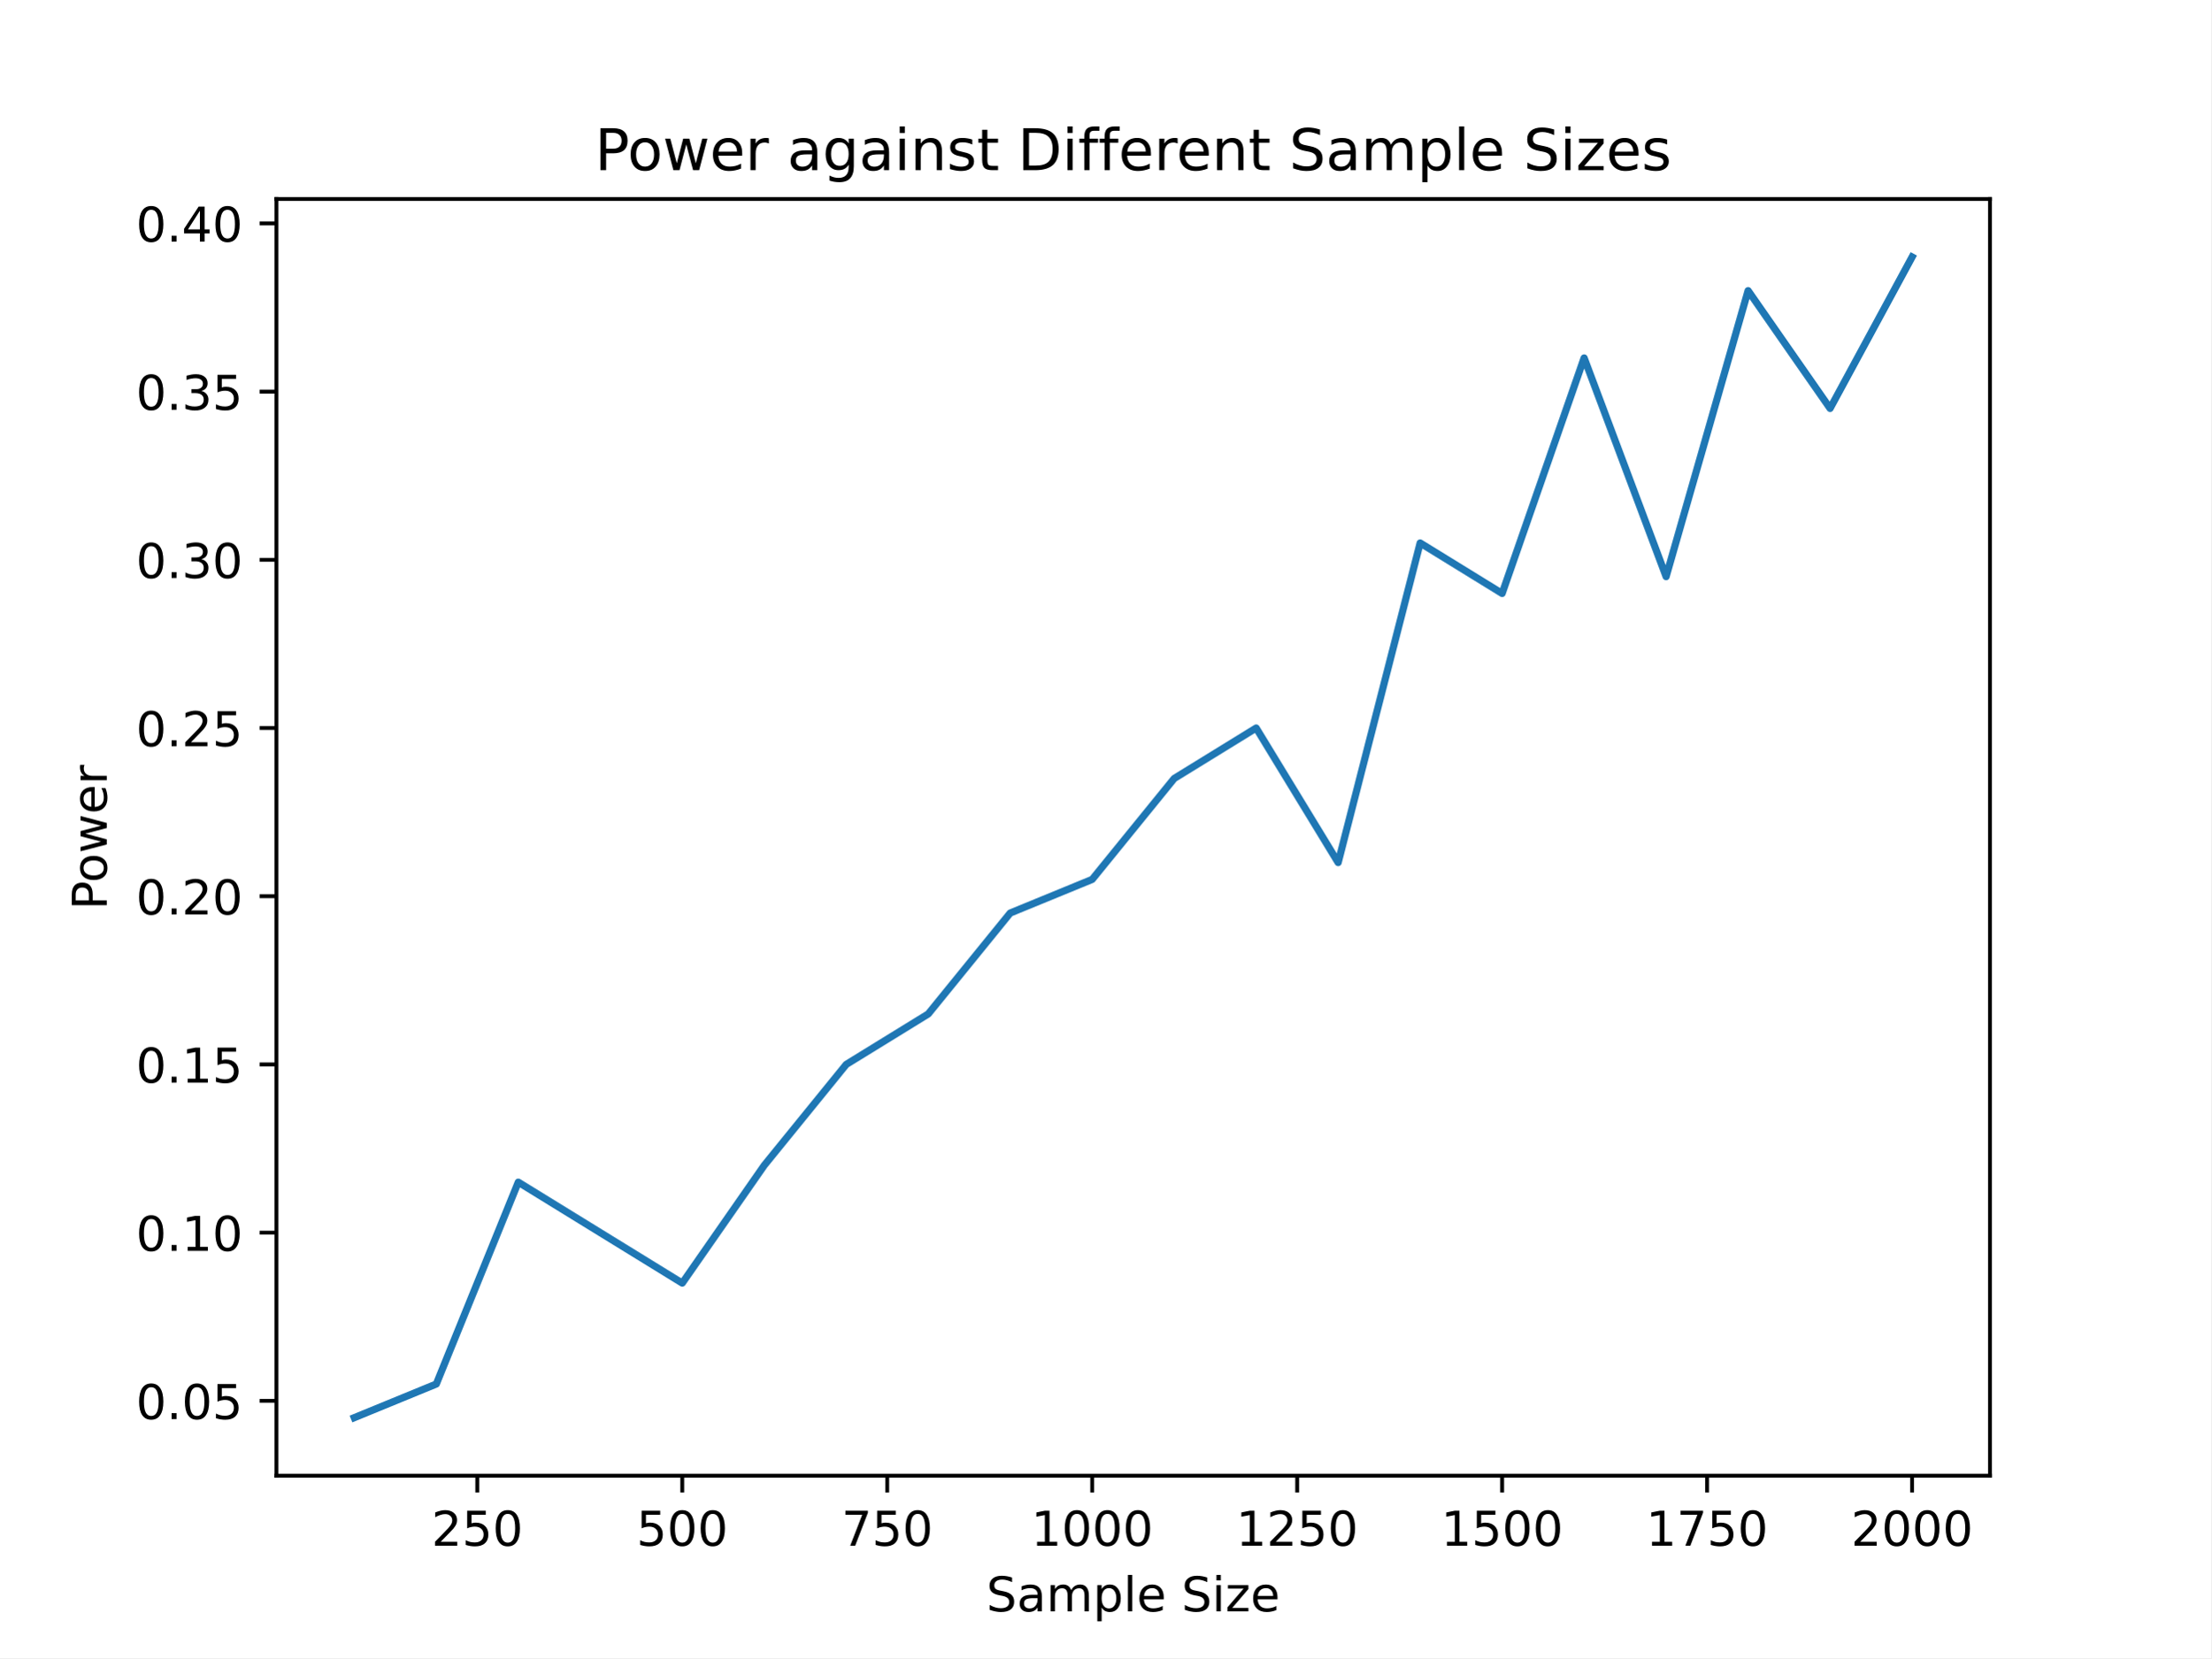
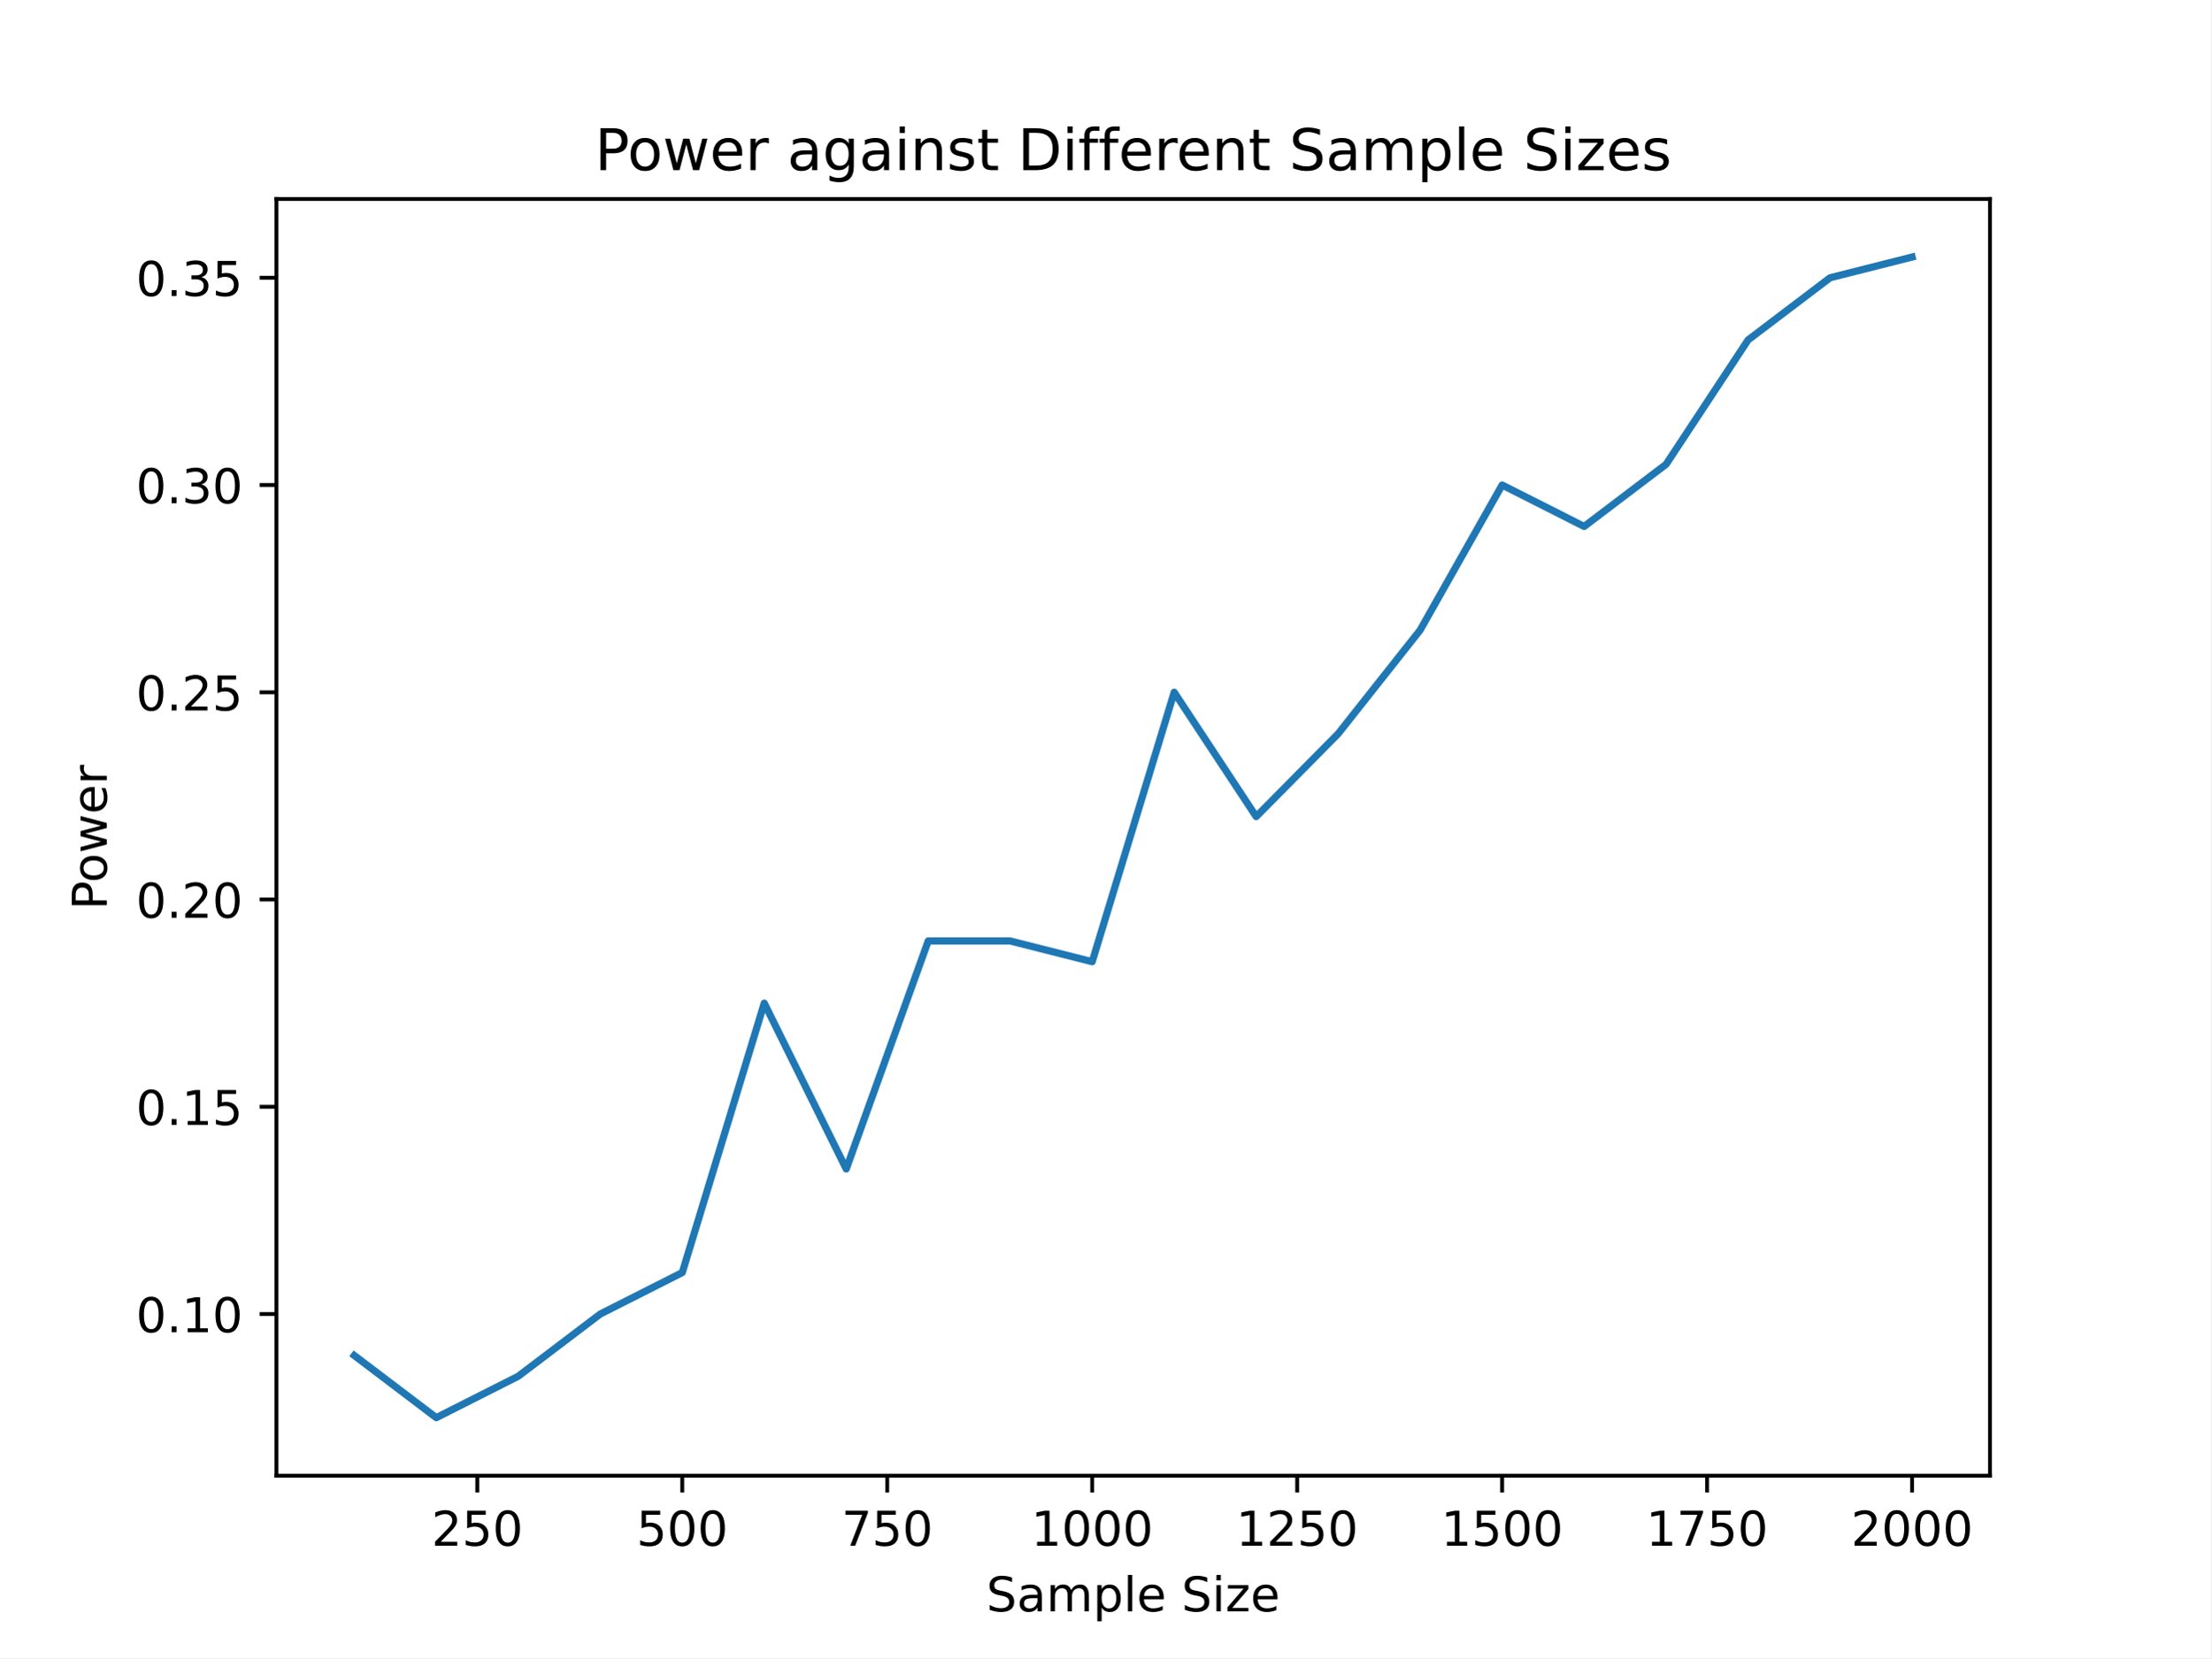
<svg xmlns="http://www.w3.org/2000/svg" xmlns:xlink="http://www.w3.org/1999/xlink" height="345.6pt" version="1.1" viewBox="0 0 460.8 345.6" width="460.8pt">
  <defs>
    <style type="text/css">
*{stroke-linecap:butt;stroke-linejoin:round;}
  </style>
  </defs>
  <g id="figure_1">
    <g id="patch_1">
      <path d="M 0 345.6  L 460.8 345.6  L 460.8 0  L 0 0  z " style="fill:#ffffff;" />
    </g>
    <g id="axes_1">
      <g id="patch_2">
        <path d="M 57.6 307.584  L 414.72 307.584  L 414.72 41.472  L 57.6 41.472  z " style="fill:#ffffff;" />
      </g>
      <g id="matplotlib.axis_1">
        <g id="xtick_1">
          <g id="line2d_1">
            <defs>
-               <path d="M 0 0  L 0 3.5  " id="mc023fe65b8" style="stroke:#000000;stroke-width:0.8;" />
+               <path d="M 0 0  L 0 3.5  " id="m06b11b3c70" style="stroke:#000000;stroke-width:0.8;" />
            </defs>
            <g>
-               <use style="stroke:#000000;stroke-width:0.8;" x="99.463" xlink:href="#mc023fe65b8" y="307.584" />
+               <use style="stroke:#000000;stroke-width:0.8;" x="99.463" xlink:href="#m06b11b3c70" y="307.584" />
            </g>
          </g>
          <g id="text_1">
            <text style="font-family:DejaVu Sans;font-size:10px;font-style:normal;font-weight:normal;text-anchor:middle;" transform="rotate(-0, 99.46335, 322.1824)" x="99.463" y="322.182">250</text>
          </g>
        </g>
        <g id="xtick_2">
          <g id="line2d_2">
            <g>
-               <use style="stroke:#000000;stroke-width:0.8;" x="142.181" xlink:href="#mc023fe65b8" y="307.584" />
+               <use style="stroke:#000000;stroke-width:0.8;" x="142.181" xlink:href="#m06b11b3c70" y="307.584" />
            </g>
          </g>
          <g id="text_2">
            <text style="font-family:DejaVu Sans;font-size:10px;font-style:normal;font-weight:normal;text-anchor:middle;" transform="rotate(-0, 142.1811, 322.1824)" x="142.181" y="322.182">500</text>
          </g>
        </g>
        <g id="xtick_3">
          <g id="line2d_3">
            <g>
-               <use style="stroke:#000000;stroke-width:0.8;" x="184.899" xlink:href="#mc023fe65b8" y="307.584" />
+               <use style="stroke:#000000;stroke-width:0.8;" x="184.899" xlink:href="#m06b11b3c70" y="307.584" />
            </g>
          </g>
          <g id="text_3">
            <text style="font-family:DejaVu Sans;font-size:10px;font-style:normal;font-weight:normal;text-anchor:middle;" transform="rotate(-0, 184.8988, 322.1824)" x="184.899" y="322.182">750</text>
          </g>
        </g>
        <g id="xtick_4">
          <g id="line2d_4">
            <g>
-               <use style="stroke:#000000;stroke-width:0.8;" x="227.616" xlink:href="#mc023fe65b8" y="307.584" />
+               <use style="stroke:#000000;stroke-width:0.8;" x="227.616" xlink:href="#m06b11b3c70" y="307.584" />
            </g>
          </g>
          <g id="text_4">
            <text style="font-family:DejaVu Sans;font-size:10px;font-style:normal;font-weight:normal;text-anchor:middle;" transform="rotate(-0, 227.6165, 322.1824)" x="227.616" y="322.182">1000</text>
          </g>
        </g>
        <g id="xtick_5">
          <g id="line2d_5">
            <g>
-               <use style="stroke:#000000;stroke-width:0.8;" x="270.334" xlink:href="#mc023fe65b8" y="307.584" />
+               <use style="stroke:#000000;stroke-width:0.8;" x="270.334" xlink:href="#m06b11b3c70" y="307.584" />
            </g>
          </g>
          <g id="text_5">
            <text style="font-family:DejaVu Sans;font-size:10px;font-style:normal;font-weight:normal;text-anchor:middle;" transform="rotate(-0, 270.3342, 322.1824)" x="270.334" y="322.182">1250</text>
          </g>
        </g>
        <g id="xtick_6">
          <g id="line2d_6">
            <g>
-               <use style="stroke:#000000;stroke-width:0.8;" x="313.052" xlink:href="#mc023fe65b8" y="307.584" />
+               <use style="stroke:#000000;stroke-width:0.8;" x="313.052" xlink:href="#m06b11b3c70" y="307.584" />
            </g>
          </g>
          <g id="text_6">
            <text style="font-family:DejaVu Sans;font-size:10px;font-style:normal;font-weight:normal;text-anchor:middle;" transform="rotate(-0, 313.0519, 322.1824)" x="313.052" y="322.182">1500</text>
          </g>
        </g>
        <g id="xtick_7">
          <g id="line2d_7">
            <g>
-               <use style="stroke:#000000;stroke-width:0.8;" x="355.77" xlink:href="#mc023fe65b8" y="307.584" />
+               <use style="stroke:#000000;stroke-width:0.8;" x="355.77" xlink:href="#m06b11b3c70" y="307.584" />
            </g>
          </g>
          <g id="text_7">
            <text style="font-family:DejaVu Sans;font-size:10px;font-style:normal;font-weight:normal;text-anchor:middle;" transform="rotate(-0, 355.7696, 322.1824)" x="355.77" y="322.182">1750</text>
          </g>
        </g>
        <g id="xtick_8">
          <g id="line2d_8">
            <g>
-               <use style="stroke:#000000;stroke-width:0.8;" x="398.487" xlink:href="#mc023fe65b8" y="307.584" />
+               <use style="stroke:#000000;stroke-width:0.8;" x="398.487" xlink:href="#m06b11b3c70" y="307.584" />
            </g>
          </g>
          <g id="text_8">
            <text style="font-family:DejaVu Sans;font-size:10px;font-style:normal;font-weight:normal;text-anchor:middle;" transform="rotate(-0, 398.4873, 322.1824)" x="398.487" y="322.182">2000</text>
          </g>
        </g>
        <g id="text_9">
          <text style="font-family:DejaVu Sans;font-size:10px;font-style:normal;font-weight:normal;text-anchor:middle;" transform="rotate(-0, 236.16, 335.8606)" x="236.16" y="335.861">Sample Size</text>
        </g>
      </g>
      <g id="matplotlib.axis_2">
        <g id="ytick_1">
          <g id="line2d_9">
            <defs>
-               <path d="M 0 0  L -3.5 0  " id="m713982e6da" style="stroke:#000000;stroke-width:0.8;" />
+               <path d="M 0 0  L -3.5 0  " id="m5b171f5311" style="stroke:#000000;stroke-width:0.8;" />
            </defs>
            <g>
-               <use style="stroke:#000000;stroke-width:0.8;" x="57.6" xlink:href="#m713982e6da" y="291.982" />
+               <use style="stroke:#000000;stroke-width:0.8;" x="57.6" xlink:href="#m5b171f5311" y="273.888" />
            </g>
          </g>
          <g id="text_10">
-             <text style="font-family:DejaVu Sans;font-size:10px;font-style:normal;font-weight:normal;text-anchor:end;" transform="rotate(-0, 50.6, 295.7811)" x="50.6" y="295.781">0.05</text>
+             <text style="font-family:DejaVu Sans;font-size:10px;font-style:normal;font-weight:normal;text-anchor:end;" transform="rotate(-0, 50.6, 277.6872)" x="50.6" y="277.687">0.10</text>
          </g>
        </g>
        <g id="ytick_2">
          <g id="line2d_10">
            <g>
-               <use style="stroke:#000000;stroke-width:0.8;" x="57.6" xlink:href="#m713982e6da" y="256.921" />
+               <use style="stroke:#000000;stroke-width:0.8;" x="57.6" xlink:href="#m5b171f5311" y="230.688" />
            </g>
          </g>
          <g id="text_11">
-             <text style="font-family:DejaVu Sans;font-size:10px;font-style:normal;font-weight:normal;text-anchor:end;" transform="rotate(-0, 50.6, 260.7203)" x="50.6" y="260.72">0.10</text>
+             <text style="font-family:DejaVu Sans;font-size:10px;font-style:normal;font-weight:normal;text-anchor:end;" transform="rotate(-0, 50.6, 234.4872)" x="50.6" y="234.487">0.15</text>
          </g>
        </g>
        <g id="ytick_3">
          <g id="line2d_11">
            <g>
-               <use style="stroke:#000000;stroke-width:0.8;" x="57.6" xlink:href="#m713982e6da" y="221.86" />
+               <use style="stroke:#000000;stroke-width:0.8;" x="57.6" xlink:href="#m5b171f5311" y="187.488" />
            </g>
          </g>
          <g id="text_12">
-             <text style="font-family:DejaVu Sans;font-size:10px;font-style:normal;font-weight:normal;text-anchor:end;" transform="rotate(-0, 50.6, 225.6594)" x="50.6" y="225.659">0.15</text>
+             <text style="font-family:DejaVu Sans;font-size:10px;font-style:normal;font-weight:normal;text-anchor:end;" transform="rotate(-0, 50.6, 191.2872)" x="50.6" y="191.287">0.20</text>
          </g>
        </g>
        <g id="ytick_4">
          <g id="line2d_12">
            <g>
-               <use style="stroke:#000000;stroke-width:0.8;" x="57.6" xlink:href="#m713982e6da" y="186.799" />
+               <use style="stroke:#000000;stroke-width:0.8;" x="57.6" xlink:href="#m5b171f5311" y="144.288" />
            </g>
          </g>
          <g id="text_13">
-             <text style="font-family:DejaVu Sans;font-size:10px;font-style:normal;font-weight:normal;text-anchor:end;" transform="rotate(-0, 50.6, 190.5985)" x="50.6" y="190.599">0.20</text>
+             <text style="font-family:DejaVu Sans;font-size:10px;font-style:normal;font-weight:normal;text-anchor:end;" transform="rotate(-0, 50.6, 148.0872)" x="50.6" y="148.087">0.25</text>
          </g>
        </g>
        <g id="ytick_5">
          <g id="line2d_13">
            <g>
-               <use style="stroke:#000000;stroke-width:0.8;" x="57.6" xlink:href="#m713982e6da" y="151.738" />
+               <use style="stroke:#000000;stroke-width:0.8;" x="57.6" xlink:href="#m5b171f5311" y="101.088" />
            </g>
          </g>
          <g id="text_14">
-             <text style="font-family:DejaVu Sans;font-size:10px;font-style:normal;font-weight:normal;text-anchor:end;" transform="rotate(-0, 50.6, 155.5377)" x="50.6" y="155.538">0.25</text>
+             <text style="font-family:DejaVu Sans;font-size:10px;font-style:normal;font-weight:normal;text-anchor:end;" transform="rotate(-0, 50.6, 104.8872)" x="50.6" y="104.887">0.30</text>
          </g>
        </g>
        <g id="ytick_6">
          <g id="line2d_14">
            <g>
-               <use style="stroke:#000000;stroke-width:0.8;" x="57.6" xlink:href="#m713982e6da" y="116.678" />
+               <use style="stroke:#000000;stroke-width:0.8;" x="57.6" xlink:href="#m5b171f5311" y="57.888" />
            </g>
          </g>
          <g id="text_15">
-             <text style="font-family:DejaVu Sans;font-size:10px;font-style:normal;font-weight:normal;text-anchor:end;" transform="rotate(-0, 50.6, 120.4768)" x="50.6" y="120.477">0.30</text>
+             <text style="font-family:DejaVu Sans;font-size:10px;font-style:normal;font-weight:normal;text-anchor:end;" transform="rotate(-0, 50.6, 61.68722)" x="50.6" y="61.687">0.35</text>
          </g>
        </g>
-         <g id="ytick_7">
-           <g id="line2d_15">
-             <g>
-               <use style="stroke:#000000;stroke-width:0.8;" x="57.6" xlink:href="#m713982e6da" y="81.617" />
-             </g>
-           </g>
-           <g id="text_16">
-             <text style="font-family:DejaVu Sans;font-size:10px;font-style:normal;font-weight:normal;text-anchor:end;" transform="rotate(-0, 50.6, 85.41591)" x="50.6" y="85.416">0.35</text>
-           </g>
-         </g>
-         <g id="ytick_8">
-           <g id="line2d_16">
-             <g>
-               <use style="stroke:#000000;stroke-width:0.8;" x="57.6" xlink:href="#m713982e6da" y="46.556" />
-             </g>
-           </g>
-           <g id="text_17">
-             <text style="font-family:DejaVu Sans;font-size:10px;font-style:normal;font-weight:normal;text-anchor:end;" transform="rotate(-0, 50.6, 50.35504)" x="50.6" y="50.355">0.40</text>
-           </g>
-         </g>
-         <g id="text_18">
+         <g id="text_16">
          <text style="font-family:DejaVu Sans;font-size:10px;font-style:normal;font-weight:normal;text-anchor:middle;" transform="rotate(-90, 22.25469, 174.528)" x="22.255" y="174.528">Power</text>
        </g>
      </g>
-       <g id="line2d_17">
-         <path clip-path="url(#p039a7bffcc)" d="M 73.833 295.488  L 90.92 288.476  L 108.007 246.403  L 125.094 256.921  L 142.181 267.439  L 159.268 242.897  L 176.355 221.86  L 193.442 211.342  L 210.529 190.305  L 227.616 183.293  L 244.704 162.257  L 261.791 151.738  L 278.878 179.787  L 295.965 113.171  L 313.052 123.69  L 330.139 74.605  L 347.226 120.184  L 364.313 60.58  L 381.4 85.123  L 398.487 53.568  " style="fill:none;stroke:#1f77b4;stroke-linecap:square;stroke-width:1.5;" />
+       <g id="line2d_15">
+         <path clip-path="url(#p139fcfc08e)" d="M 73.833 282.528  L 90.92 295.488  L 108.007 286.848  L 125.094 273.888  L 142.181 265.248  L 159.268 209.088  L 176.355 243.648  L 193.442 196.128  L 210.529 196.128  L 227.616 200.448  L 244.704 144.288  L 261.791 170.208  L 278.878 152.928  L 295.965 131.328  L 313.052 101.088  L 330.139 109.728  L 347.226 96.768  L 364.313 70.848  L 381.4 57.888  L 398.487 53.568  " style="fill:none;stroke:#1f77b4;stroke-linecap:square;stroke-width:1.5;" />
      </g>
      <g id="patch_3">
        <path d="M 57.6 307.584  L 57.6 41.472  " style="fill:none;stroke:#000000;stroke-linecap:square;stroke-linejoin:miter;stroke-width:0.8;" />
      </g>
      <g id="patch_4">
        <path d="M 414.72 307.584  L 414.72 41.472  " style="fill:none;stroke:#000000;stroke-linecap:square;stroke-linejoin:miter;stroke-width:0.8;" />
      </g>
      <g id="patch_5">
        <path d="M 57.6 307.584  L 414.72 307.584  " style="fill:none;stroke:#000000;stroke-linecap:square;stroke-linejoin:miter;stroke-width:0.8;" />
      </g>
      <g id="patch_6">
        <path d="M 57.6 41.472  L 414.72 41.472  " style="fill:none;stroke:#000000;stroke-linecap:square;stroke-linejoin:miter;stroke-width:0.8;" />
      </g>
-       <g id="text_19">
+       <g id="text_17">
        <text style="font-family:DejaVu Sans;font-size:12px;font-style:normal;font-weight:normal;text-anchor:middle;" transform="rotate(-0, 236.16, 35.472)" x="236.16" y="35.472">Power against Different Sample Sizes</text>
      </g>
    </g>
  </g>
  <defs>
-     <clipPath id="p039a7bffcc">
+     <clipPath id="p139fcfc08e">
      <rect height="266.112" width="357.12" x="57.6" y="41.472" />
    </clipPath>
  </defs>
</svg>
